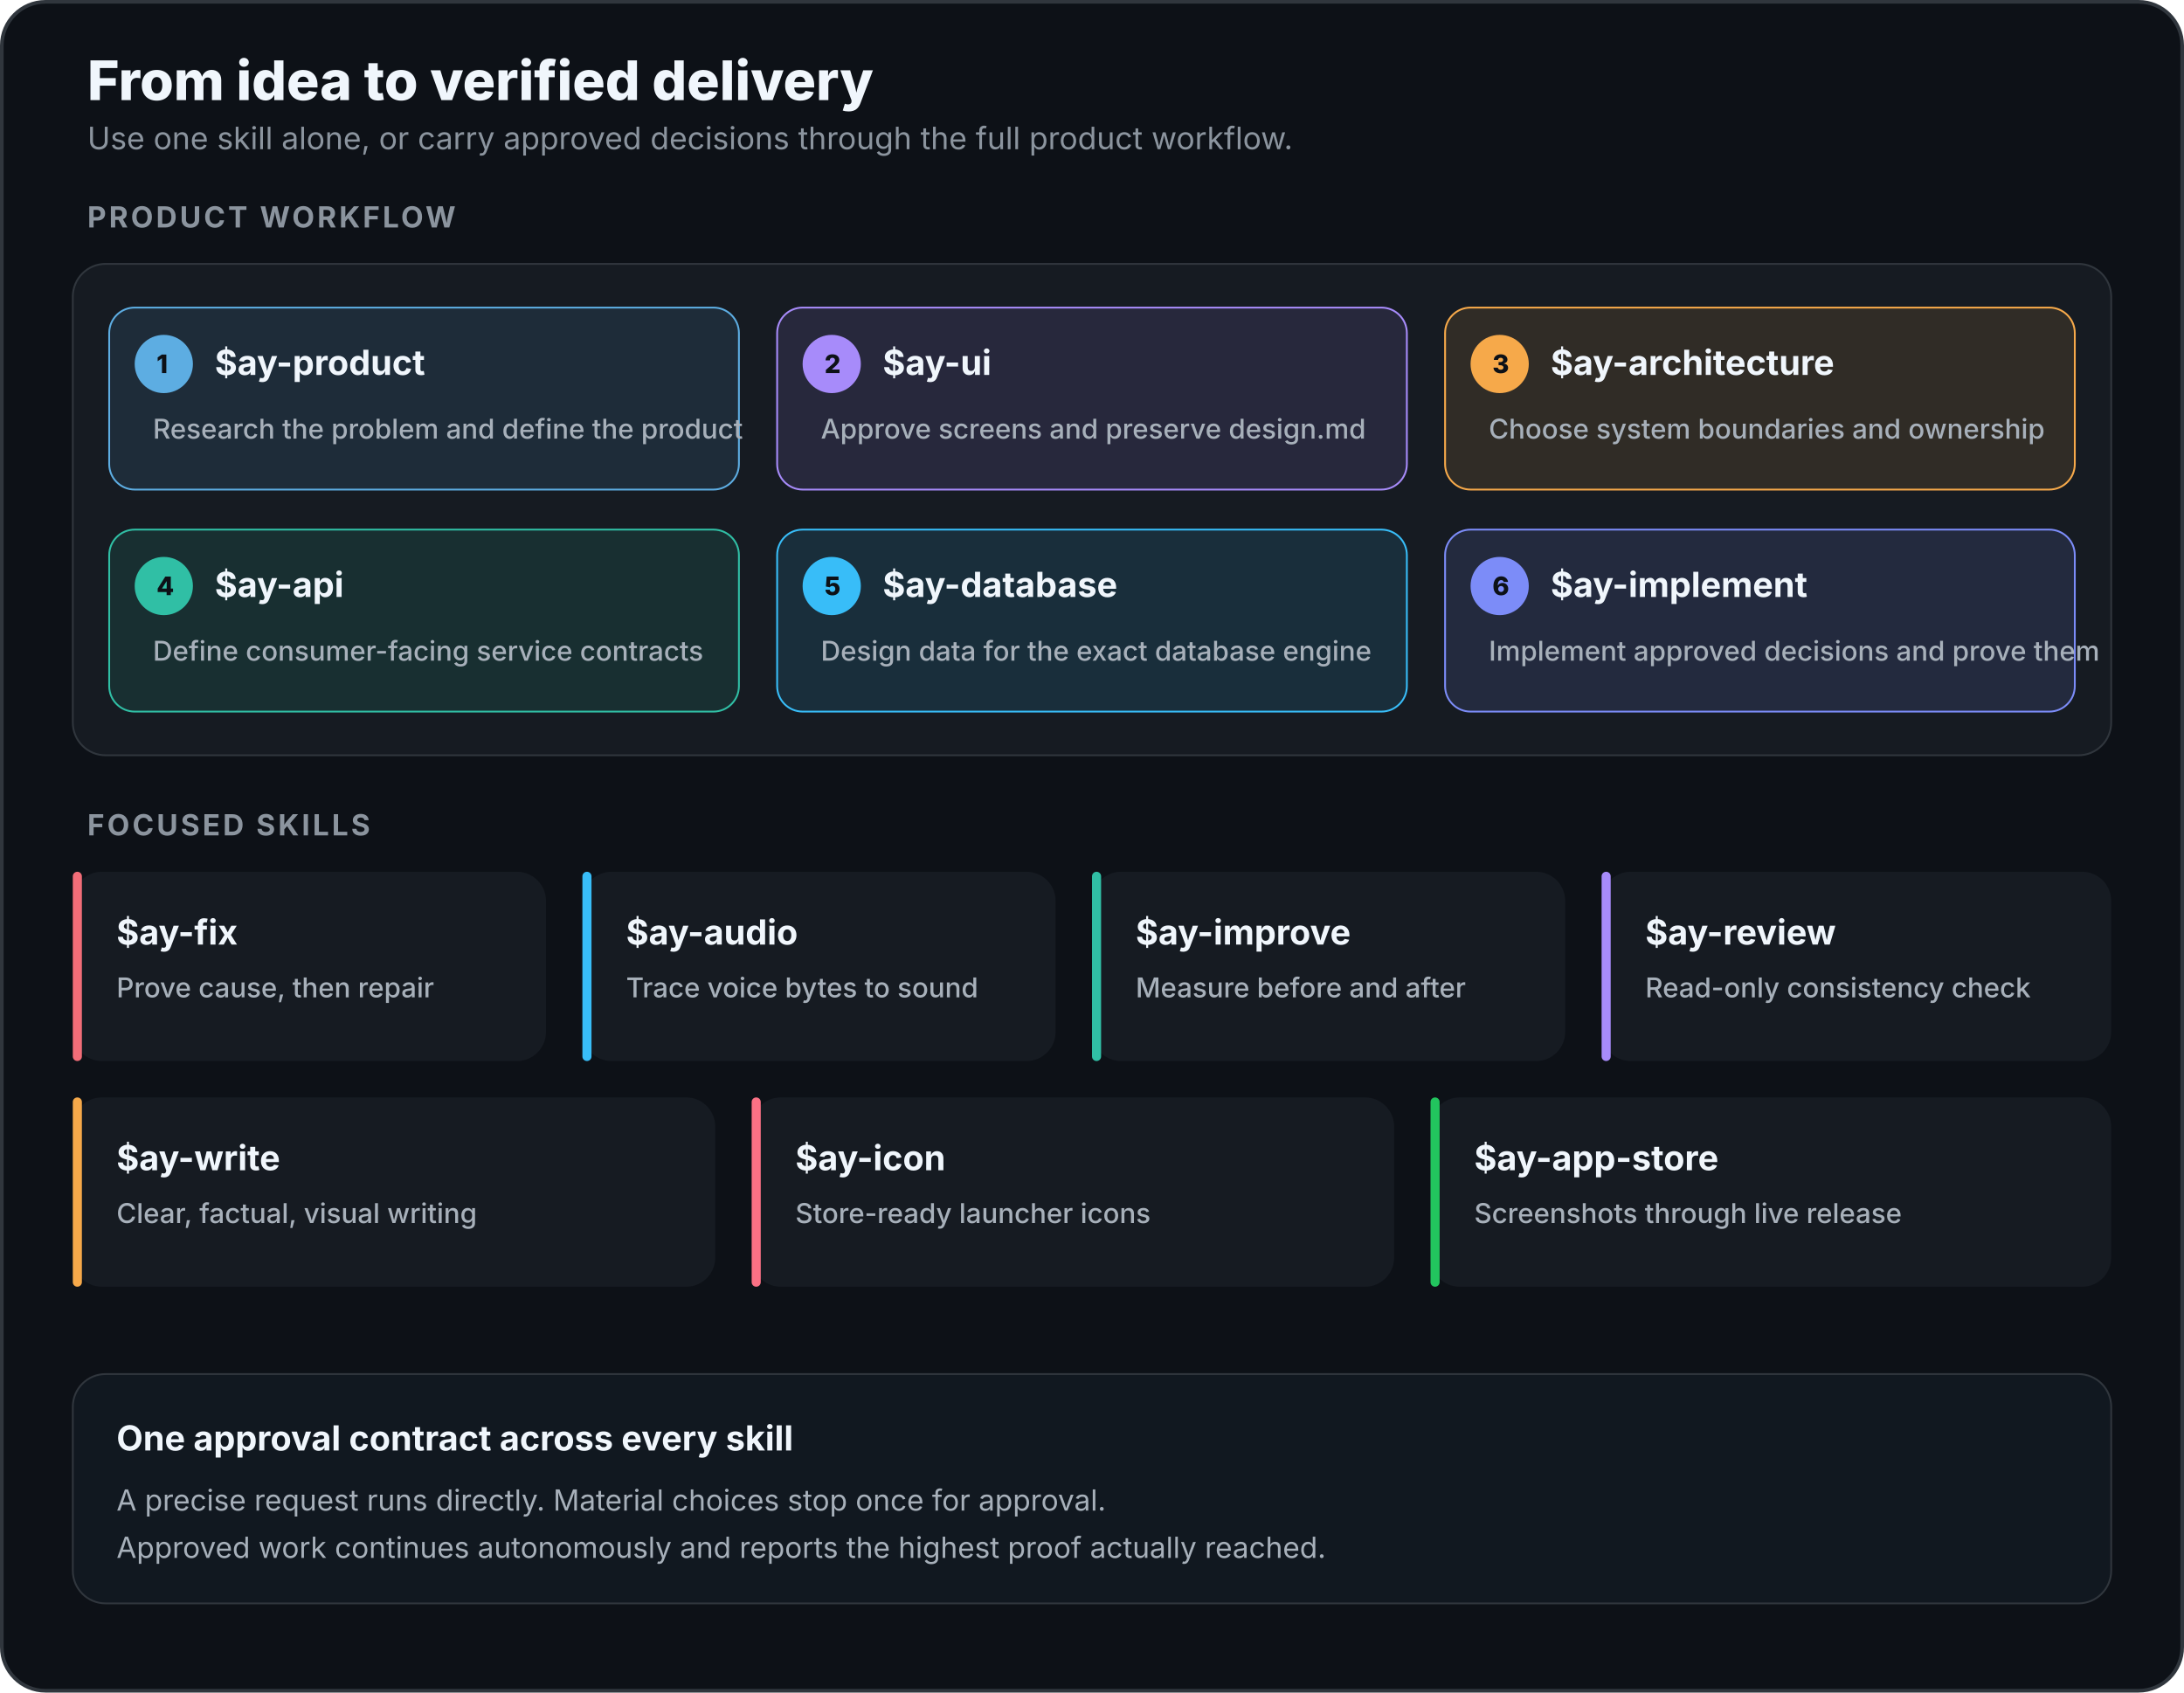
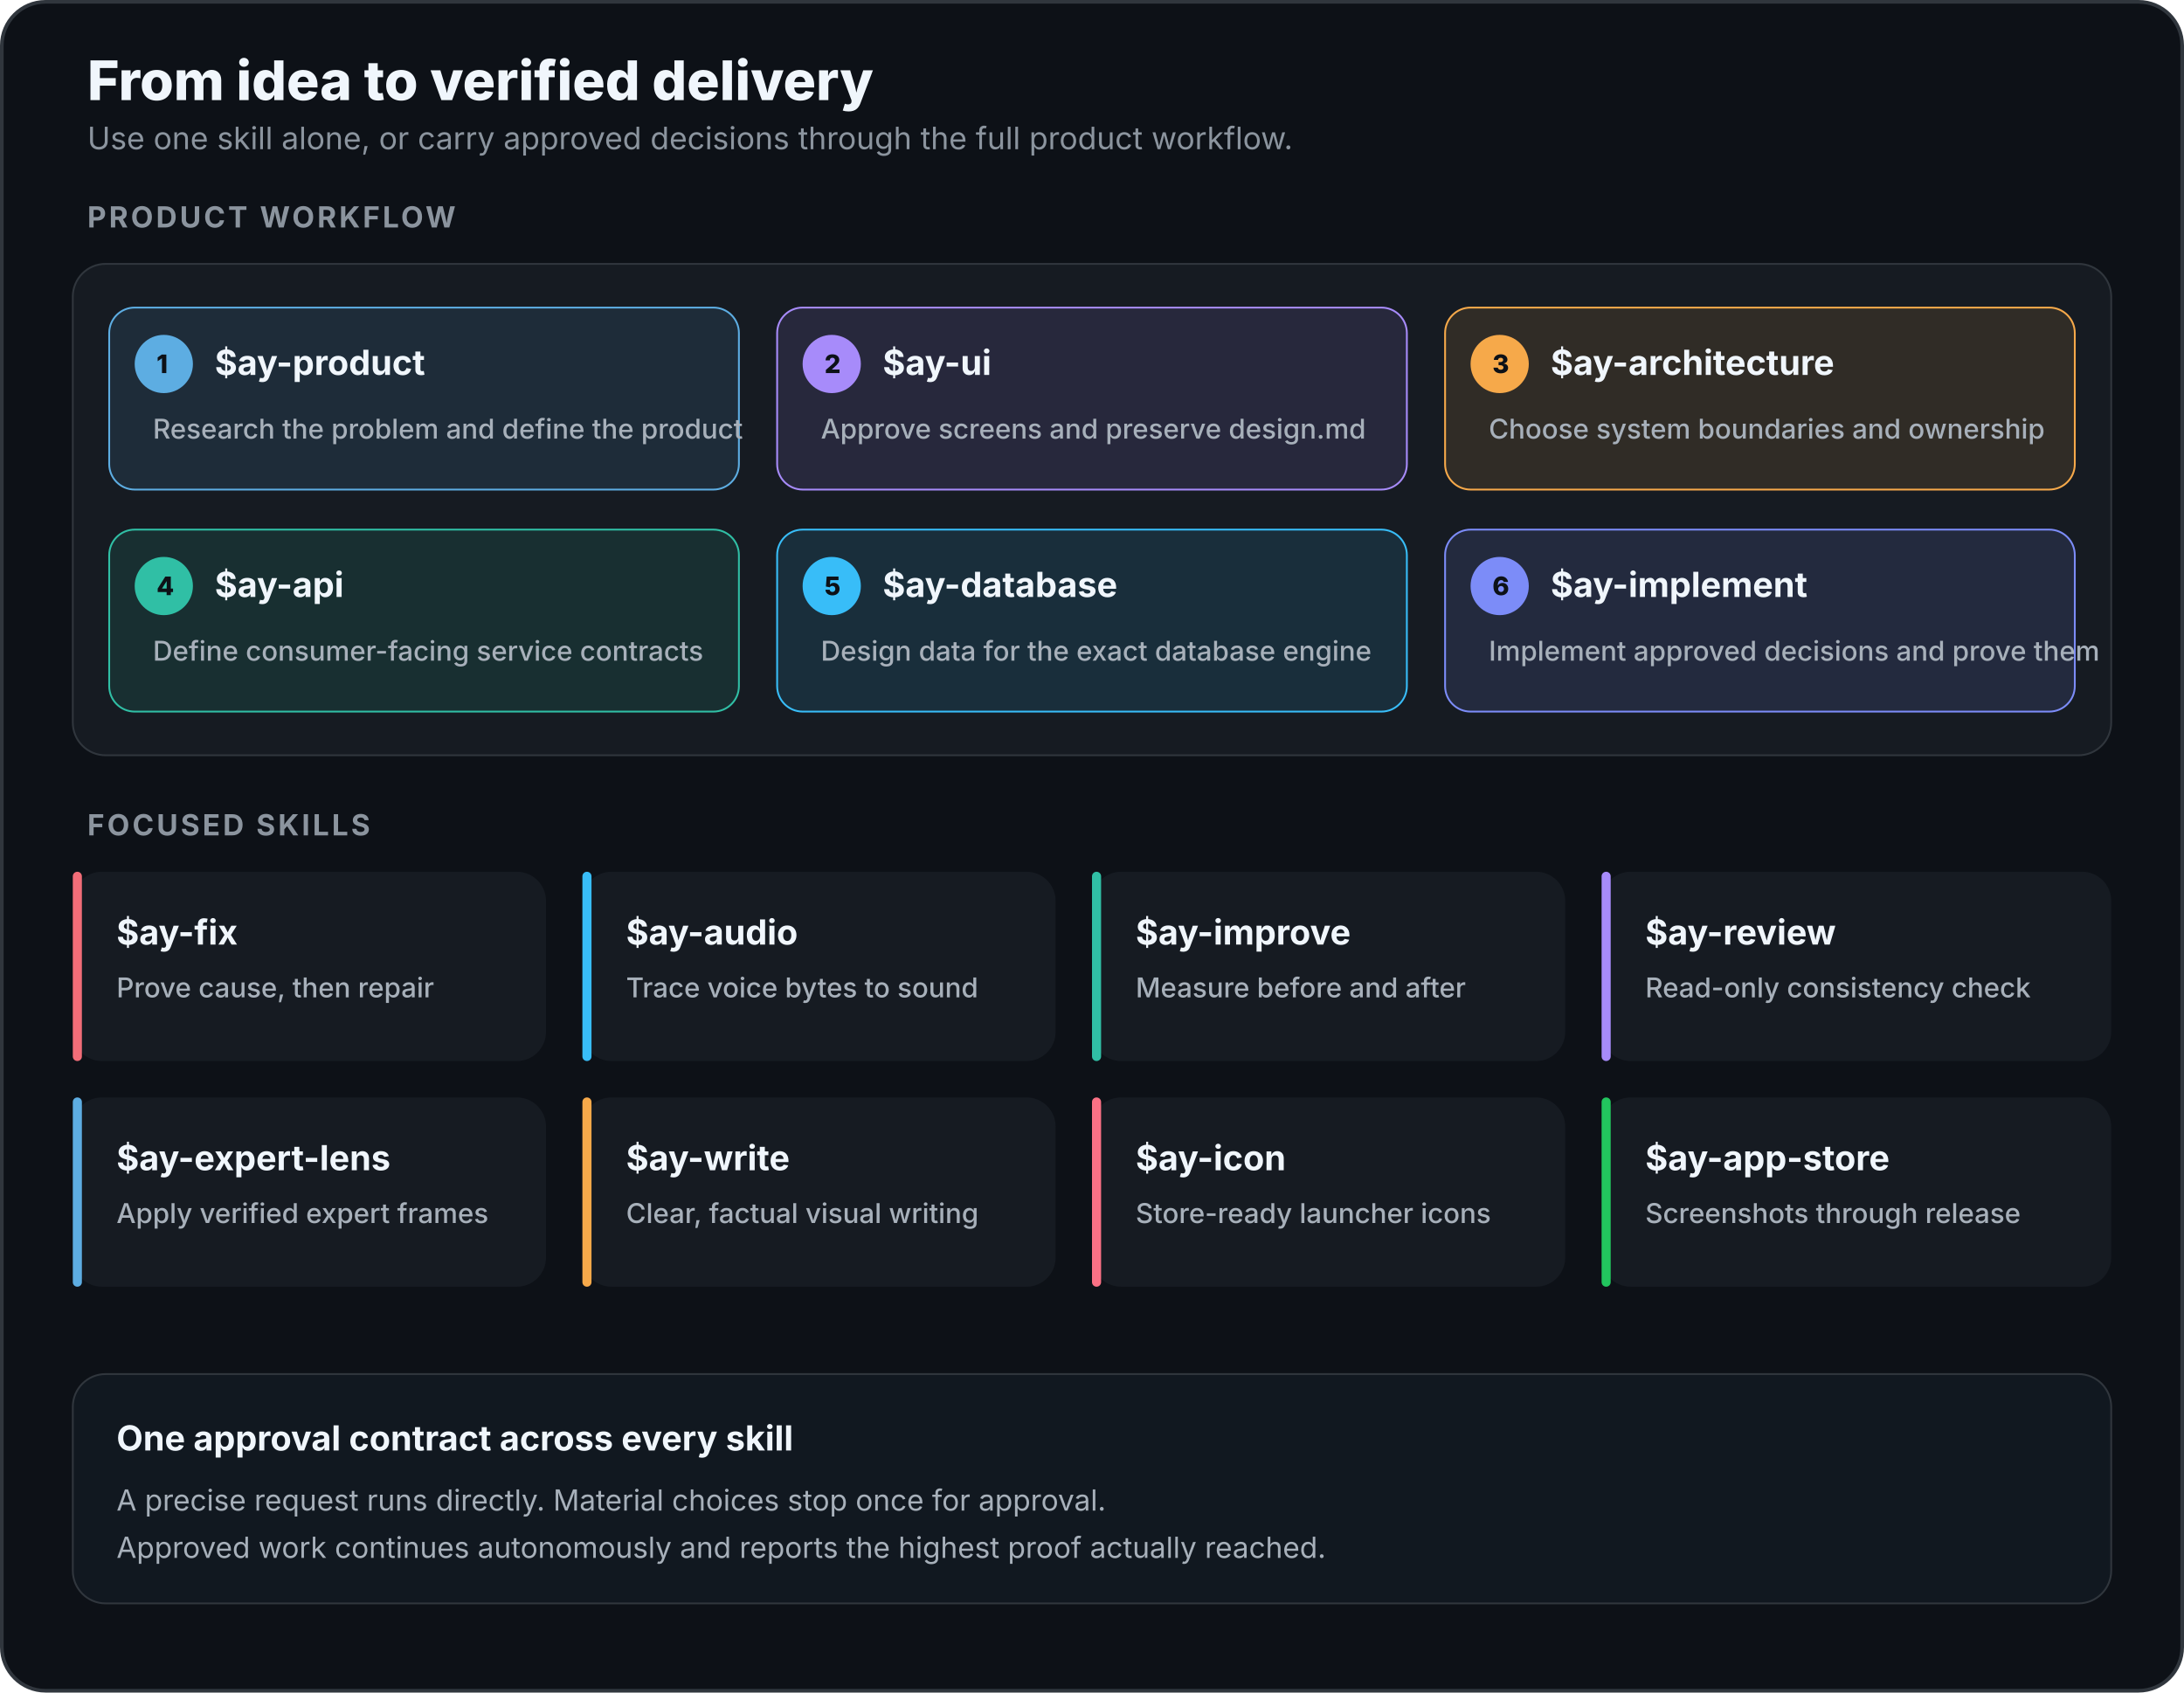
<svg xmlns="http://www.w3.org/2000/svg" width="100%" viewBox="0 0 1200 930" role="img" aria-labelledby="title description">
  <style>
    text { font-family: Inter, ui-sans-serif, -apple-system, BlinkMacSystemFont, "Segoe UI", sans-serif; }
    .section { fill: #8B949E; font-size: 16px; font-weight: 700; letter-spacing: 1.5px; }
    .skill { fill: #F0F6FC; font-size: 19px; font-weight: 750; }
    .label { fill: #A7B0BA; font-size: 15px; font-weight: 500; }
    .step { font-size: 14px; font-weight: 800; }
  </style>
  <rect x="1" y="1" width="1198" height="928" rx="24" fill="#0D1117" stroke="#30363D" stroke-width="2" />
  <text x="48" y="55" fill="#F0F6FC" font-size="30" font-weight="760">From idea to verified delivery</text>
  <text x="48" y="82" fill="#8B949E" font-size="17">Use one skill alone, or carry approved decisions through the full product workflow.</text>
  <text x="48" y="125" class="section">PRODUCT WORKFLOW</text>
  <g transform="translate(40 145)">
    <rect width="1120" height="270" rx="18" fill="#161B22" stroke="#30363D" />
    <g transform="translate(20 24)">
      <g>
        <rect width="346" height="100" rx="14" fill="#5DADE2" fill-opacity=".12" stroke="#5DADE2" />
        <circle cx="30" cy="31" r="16" fill="#5DADE2" />
        <text x="26" y="36" class="step" fill="#0D1117">1</text>
        <text x="58" y="37" class="skill">$ay-product</text>
        <text x="24" y="72" class="label">Research the problem and define the product</text>
      </g>
      <g transform="translate(367 0)">
        <rect width="346" height="100" rx="14" fill="#A78BFA" fill-opacity=".12" stroke="#A78BFA" />
        <circle cx="30" cy="31" r="16" fill="#A78BFA" />
        <text x="26" y="36" class="step" fill="#0D1117">2</text>
        <text x="58" y="37" class="skill">$ay-ui</text>
        <text x="24" y="72" class="label">Approve screens and preserve design.md</text>
      </g>
      <g transform="translate(734 0)">
        <rect width="346" height="100" rx="14" fill="#F6A94A" fill-opacity=".12" stroke="#F6A94A" />
        <circle cx="30" cy="31" r="16" fill="#F6A94A" />
        <text x="26" y="36" class="step" fill="#0D1117">3</text>
        <text x="58" y="37" class="skill">$ay-architecture</text>
        <text x="24" y="72" class="label">Choose system boundaries and ownership</text>
      </g>
      <g transform="translate(0 122)">
        <rect width="346" height="100" rx="14" fill="#30BFA5" fill-opacity=".12" stroke="#30BFA5" />
        <circle cx="30" cy="31" r="16" fill="#30BFA5" />
        <text x="26" y="36" class="step" fill="#0D1117">4</text>
        <text x="58" y="37" class="skill">$ay-api</text>
        <text x="24" y="72" class="label">Define consumer-facing service contracts</text>
      </g>
      <g transform="translate(367 122)">
        <rect width="346" height="100" rx="14" fill="#38BDF8" fill-opacity=".12" stroke="#38BDF8" />
        <circle cx="30" cy="31" r="16" fill="#38BDF8" />
        <text x="26" y="36" class="step" fill="#0D1117">5</text>
        <text x="58" y="37" class="skill">$ay-database</text>
        <text x="24" y="72" class="label">Design data for the exact database engine</text>
      </g>
      <g transform="translate(734 122)">
        <rect width="346" height="100" rx="14" fill="#7C8CF8" fill-opacity=".13" stroke="#7C8CF8" />
        <circle cx="30" cy="31" r="16" fill="#7C8CF8" />
        <text x="26" y="36" class="step" fill="#0D1117">6</text>
        <text x="58" y="37" class="skill">$ay-implement</text>
        <text x="24" y="72" class="label">Implement approved decisions and prove them</text>
      </g>
    </g>
  </g>
  <text x="48" y="459" class="section">FOCUSED SKILLS</text>
  <g transform="translate(40 479)">
    <g>
      <rect width="260" height="104" rx="16" fill="#161B22" />
      <rect width="5" height="104" rx="2.5" fill="#F26D78" />
      <text x="24" y="40" class="skill">$ay-fix</text>
      <text x="24" y="69" class="label">Prove cause, then repair</text>
    </g>
    <g transform="translate(280 0)">
      <rect width="260" height="104" rx="16" fill="#161B22" />
      <rect width="5" height="104" rx="2.5" fill="#38BDF8" />
      <text x="24" y="40" class="skill">$ay-audio</text>
      <text x="24" y="69" class="label">Trace voice bytes to sound</text>
    </g>
    <g transform="translate(560 0)">
      <rect width="260" height="104" rx="16" fill="#161B22" />
      <rect width="5" height="104" rx="2.5" fill="#30BFA5" />
      <text x="24" y="40" class="skill">$ay-improve</text>
      <text x="24" y="69" class="label">Measure before and after</text>
    </g>
    <g transform="translate(840 0)">
      <rect width="280" height="104" rx="16" fill="#161B22" />
      <rect width="5" height="104" rx="2.5" fill="#A78BFA" />
      <text x="24" y="40" class="skill">$ay-review</text>
      <text x="24" y="69" class="label">Read-only consistency check</text>
    </g>
    <g transform="translate(0 124)">
-       <rect width="353" height="104" rx="16" fill="#161B22" />
+       <rect width="260" height="104" rx="16" fill="#161B22" />
+       <rect width="5" height="104" rx="2.5" fill="#5DADE2" />
+       <text x="24" y="40" class="skill">$ay-expert-lens</text>
+       <text x="24" y="69" class="label">Apply verified expert frames</text>
+     </g>
+     <g transform="translate(280 124)">
+       <rect width="260" height="104" rx="16" fill="#161B22" />
      <rect width="5" height="104" rx="2.5" fill="#F6A94A" />
      <text x="24" y="40" class="skill">$ay-write</text>
-       <text x="24" y="69" class="label">Clear, factual, visual writing</text>
+       <text x="24" y="69" class="label">Clear, factual visual writing</text>
    </g>
-     <g transform="translate(373 124)">
-       <rect width="353" height="104" rx="16" fill="#161B22" />
+     <g transform="translate(560 124)">
+       <rect width="260" height="104" rx="16" fill="#161B22" />
      <rect width="5" height="104" rx="2.5" fill="#FB7185" />
      <text x="24" y="40" class="skill">$ay-icon</text>
      <text x="24" y="69" class="label">Store-ready launcher icons</text>
    </g>
-     <g transform="translate(746 124)">
-       <rect width="374" height="104" rx="16" fill="#161B22" />
+     <g transform="translate(840 124)">
+       <rect width="280" height="104" rx="16" fill="#161B22" />
      <rect width="5" height="104" rx="2.5" fill="#22C55E" />
      <text x="24" y="40" class="skill">$ay-app-store</text>
-       <text x="24" y="69" class="label">Screenshots through live release</text>
+       <text x="24" y="69" class="label">Screenshots through release</text>
    </g>
  </g>
  <g transform="translate(40 755)">
    <rect width="1120" height="126" rx="18" fill="#111820" stroke="#30363D" />
    <text x="24" y="42" fill="#F0F6FC" font-size="19" font-weight="720">One approval contract across every skill</text>
    <text x="24" y="75" fill="#A7B0BA" font-size="16">A precise request runs directly. Material choices stop once for approval.</text>
    <text x="24" y="101" fill="#A7B0BA" font-size="16">Approved work continues autonomously and reports the highest proof actually reached.</text>
  </g>
</svg>
